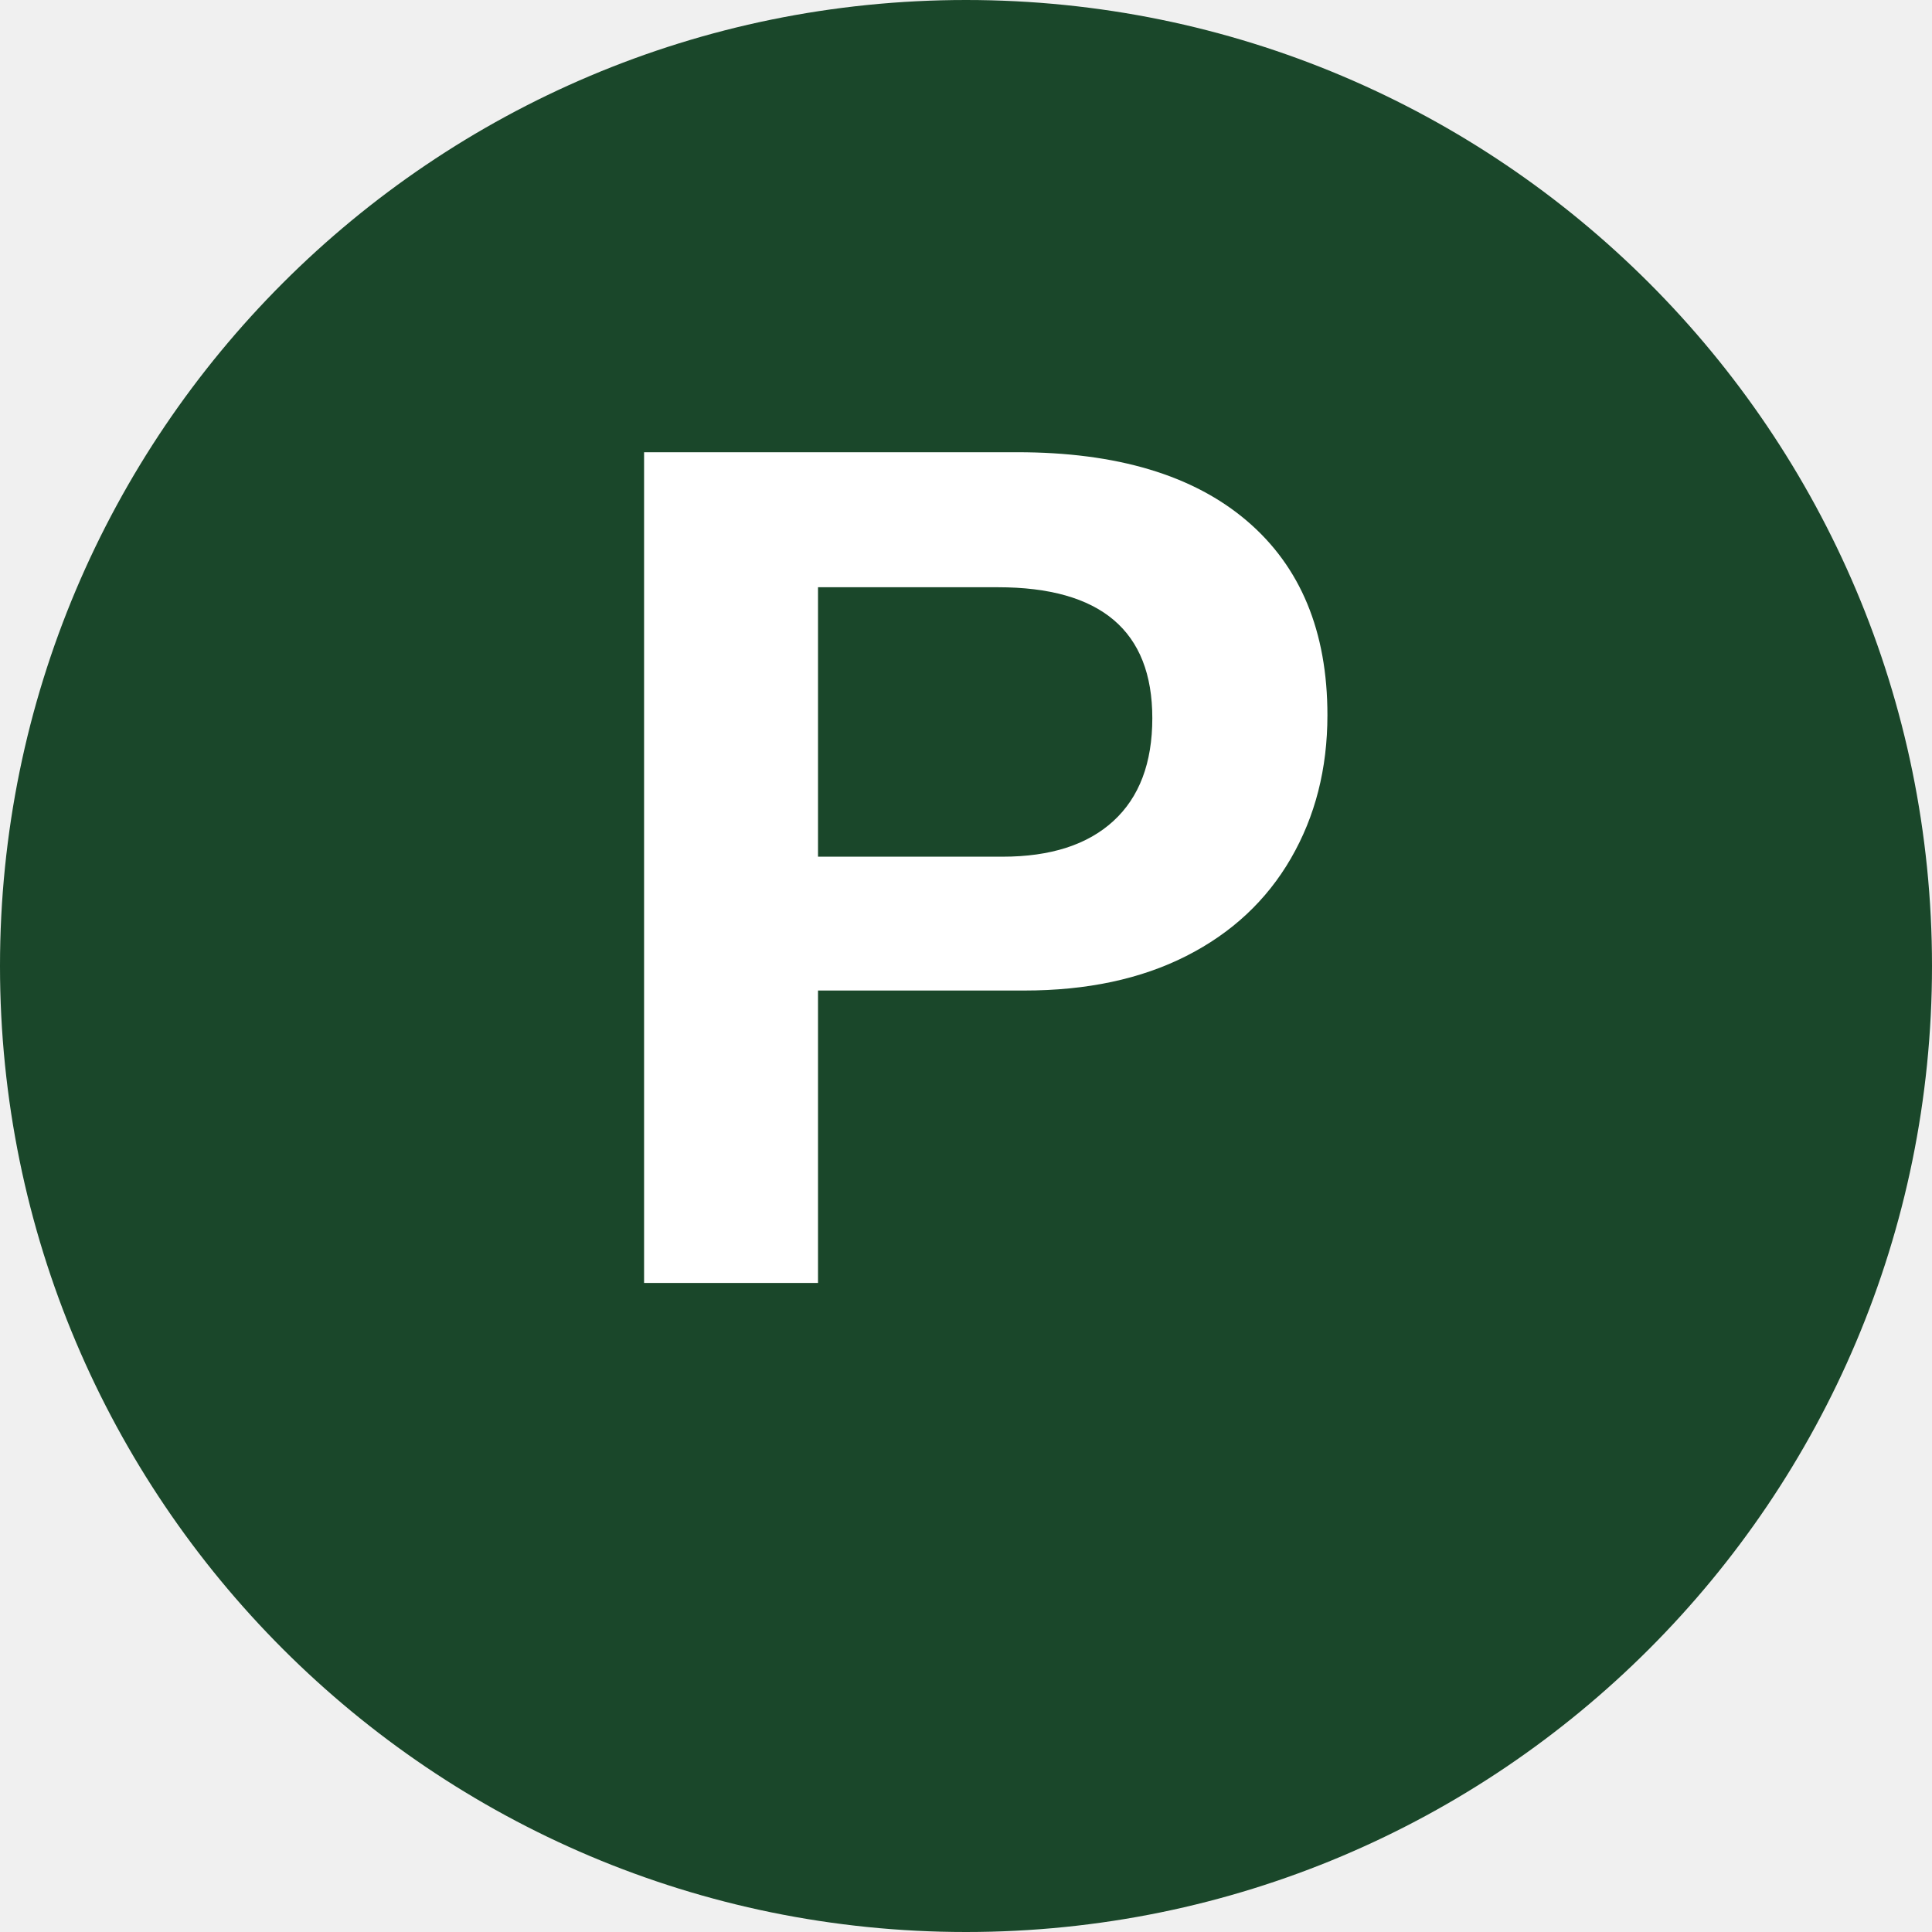
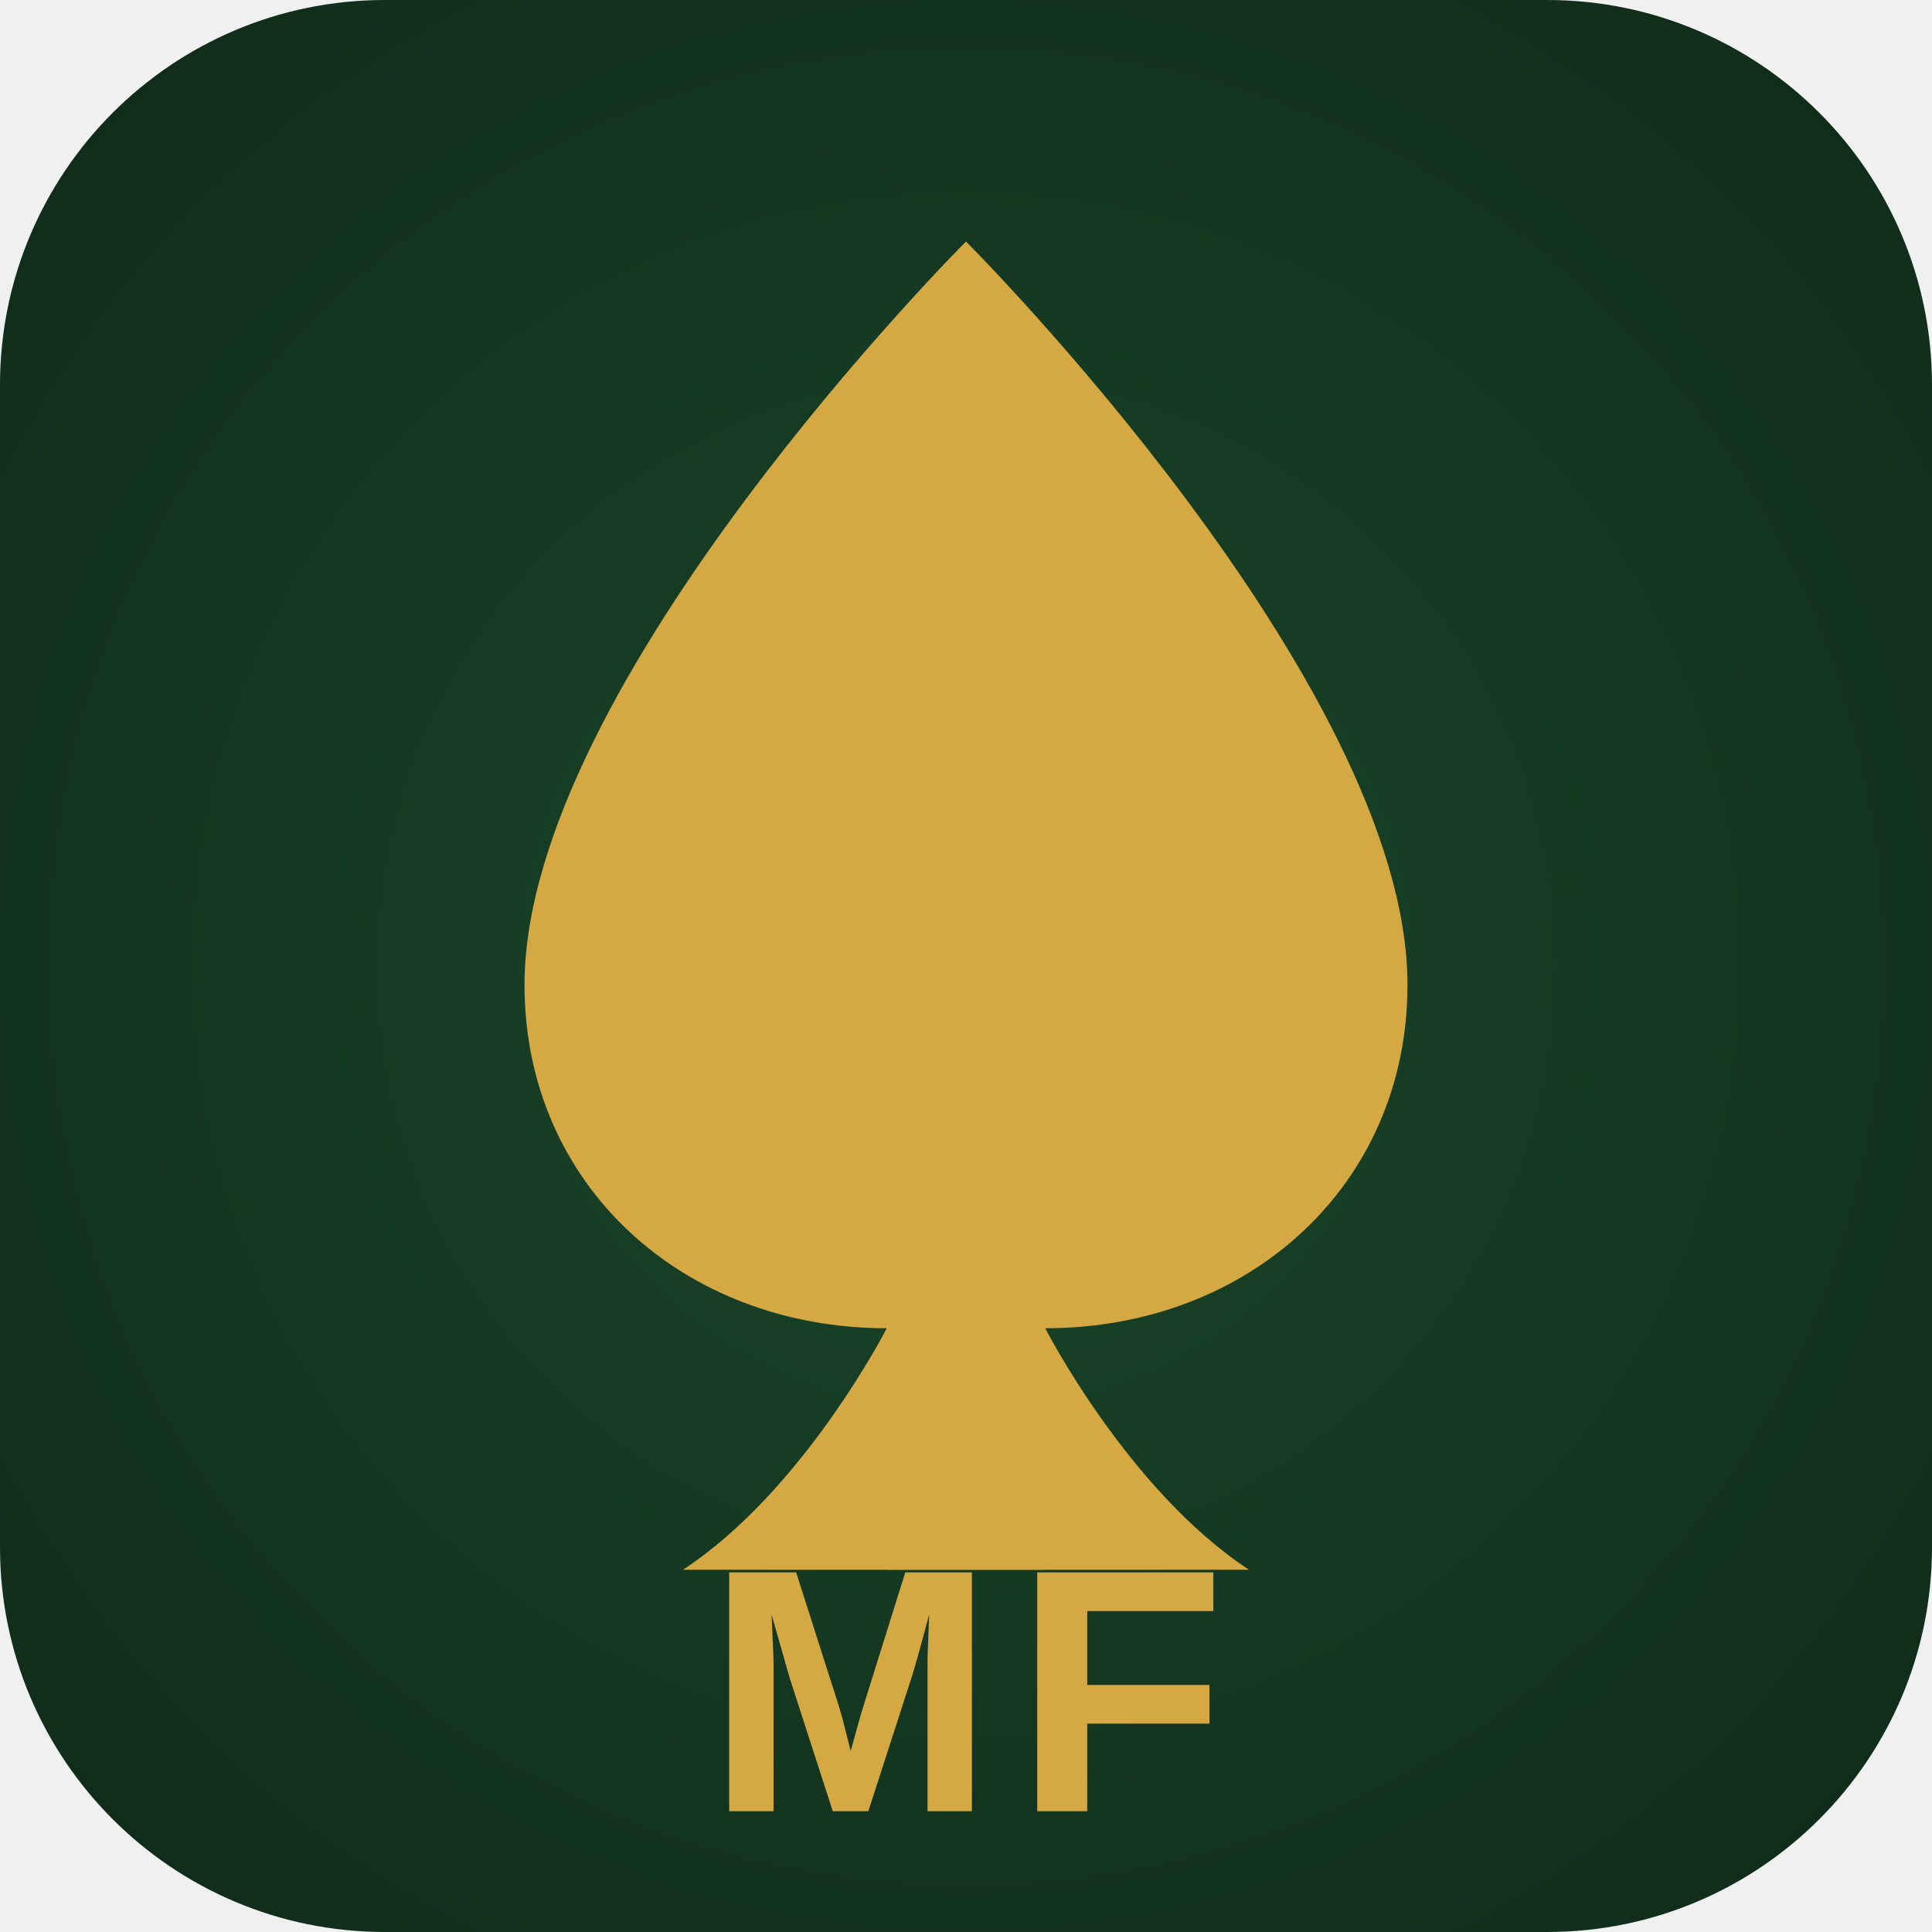
<svg xmlns="http://www.w3.org/2000/svg" width="512" height="512" viewBox="0 0 512 512">
-   <circle cx="256" cy="256" r="256" fill="#1a472a" />
-   <text x="256" y="340" font-family="Arial, sans-serif" font-size="320" font-weight="bold" fill="white" text-anchor="middle">P</text>
+   <defs>
+     <radialGradient id="vignette512" cx="50%" cy="50%" r="70%" fx="50%" fy="50%">
+       <stop offset="0%" stop-color="#1A472A" />
+       <stop offset="100%" stop-color="#0F2A19" />
+     </radialGradient>
+   </defs>
+   <rect x="0" y="0" width="512" height="512" rx="102" ry="102" fill="url(#vignette512)" />
+   <path d="M256 64C256 64 139 181 139 261C139 314 181 352 235 352C235 352 213 395 181 416L331 416C299 395 277 352 277 352C331 352 373 314 373 261C373 181 256 64 256 64Z" fill="#D4A843" />
+   <rect x="235" y="352" width="42" height="64" fill="#D4A843" />
+   <text x="256" y="480" font-family="Arial, sans-serif" font-size="92" font-weight="bold" fill="#D4A843" text-anchor="middle" letter-spacing="5">MF</text>
</svg>
